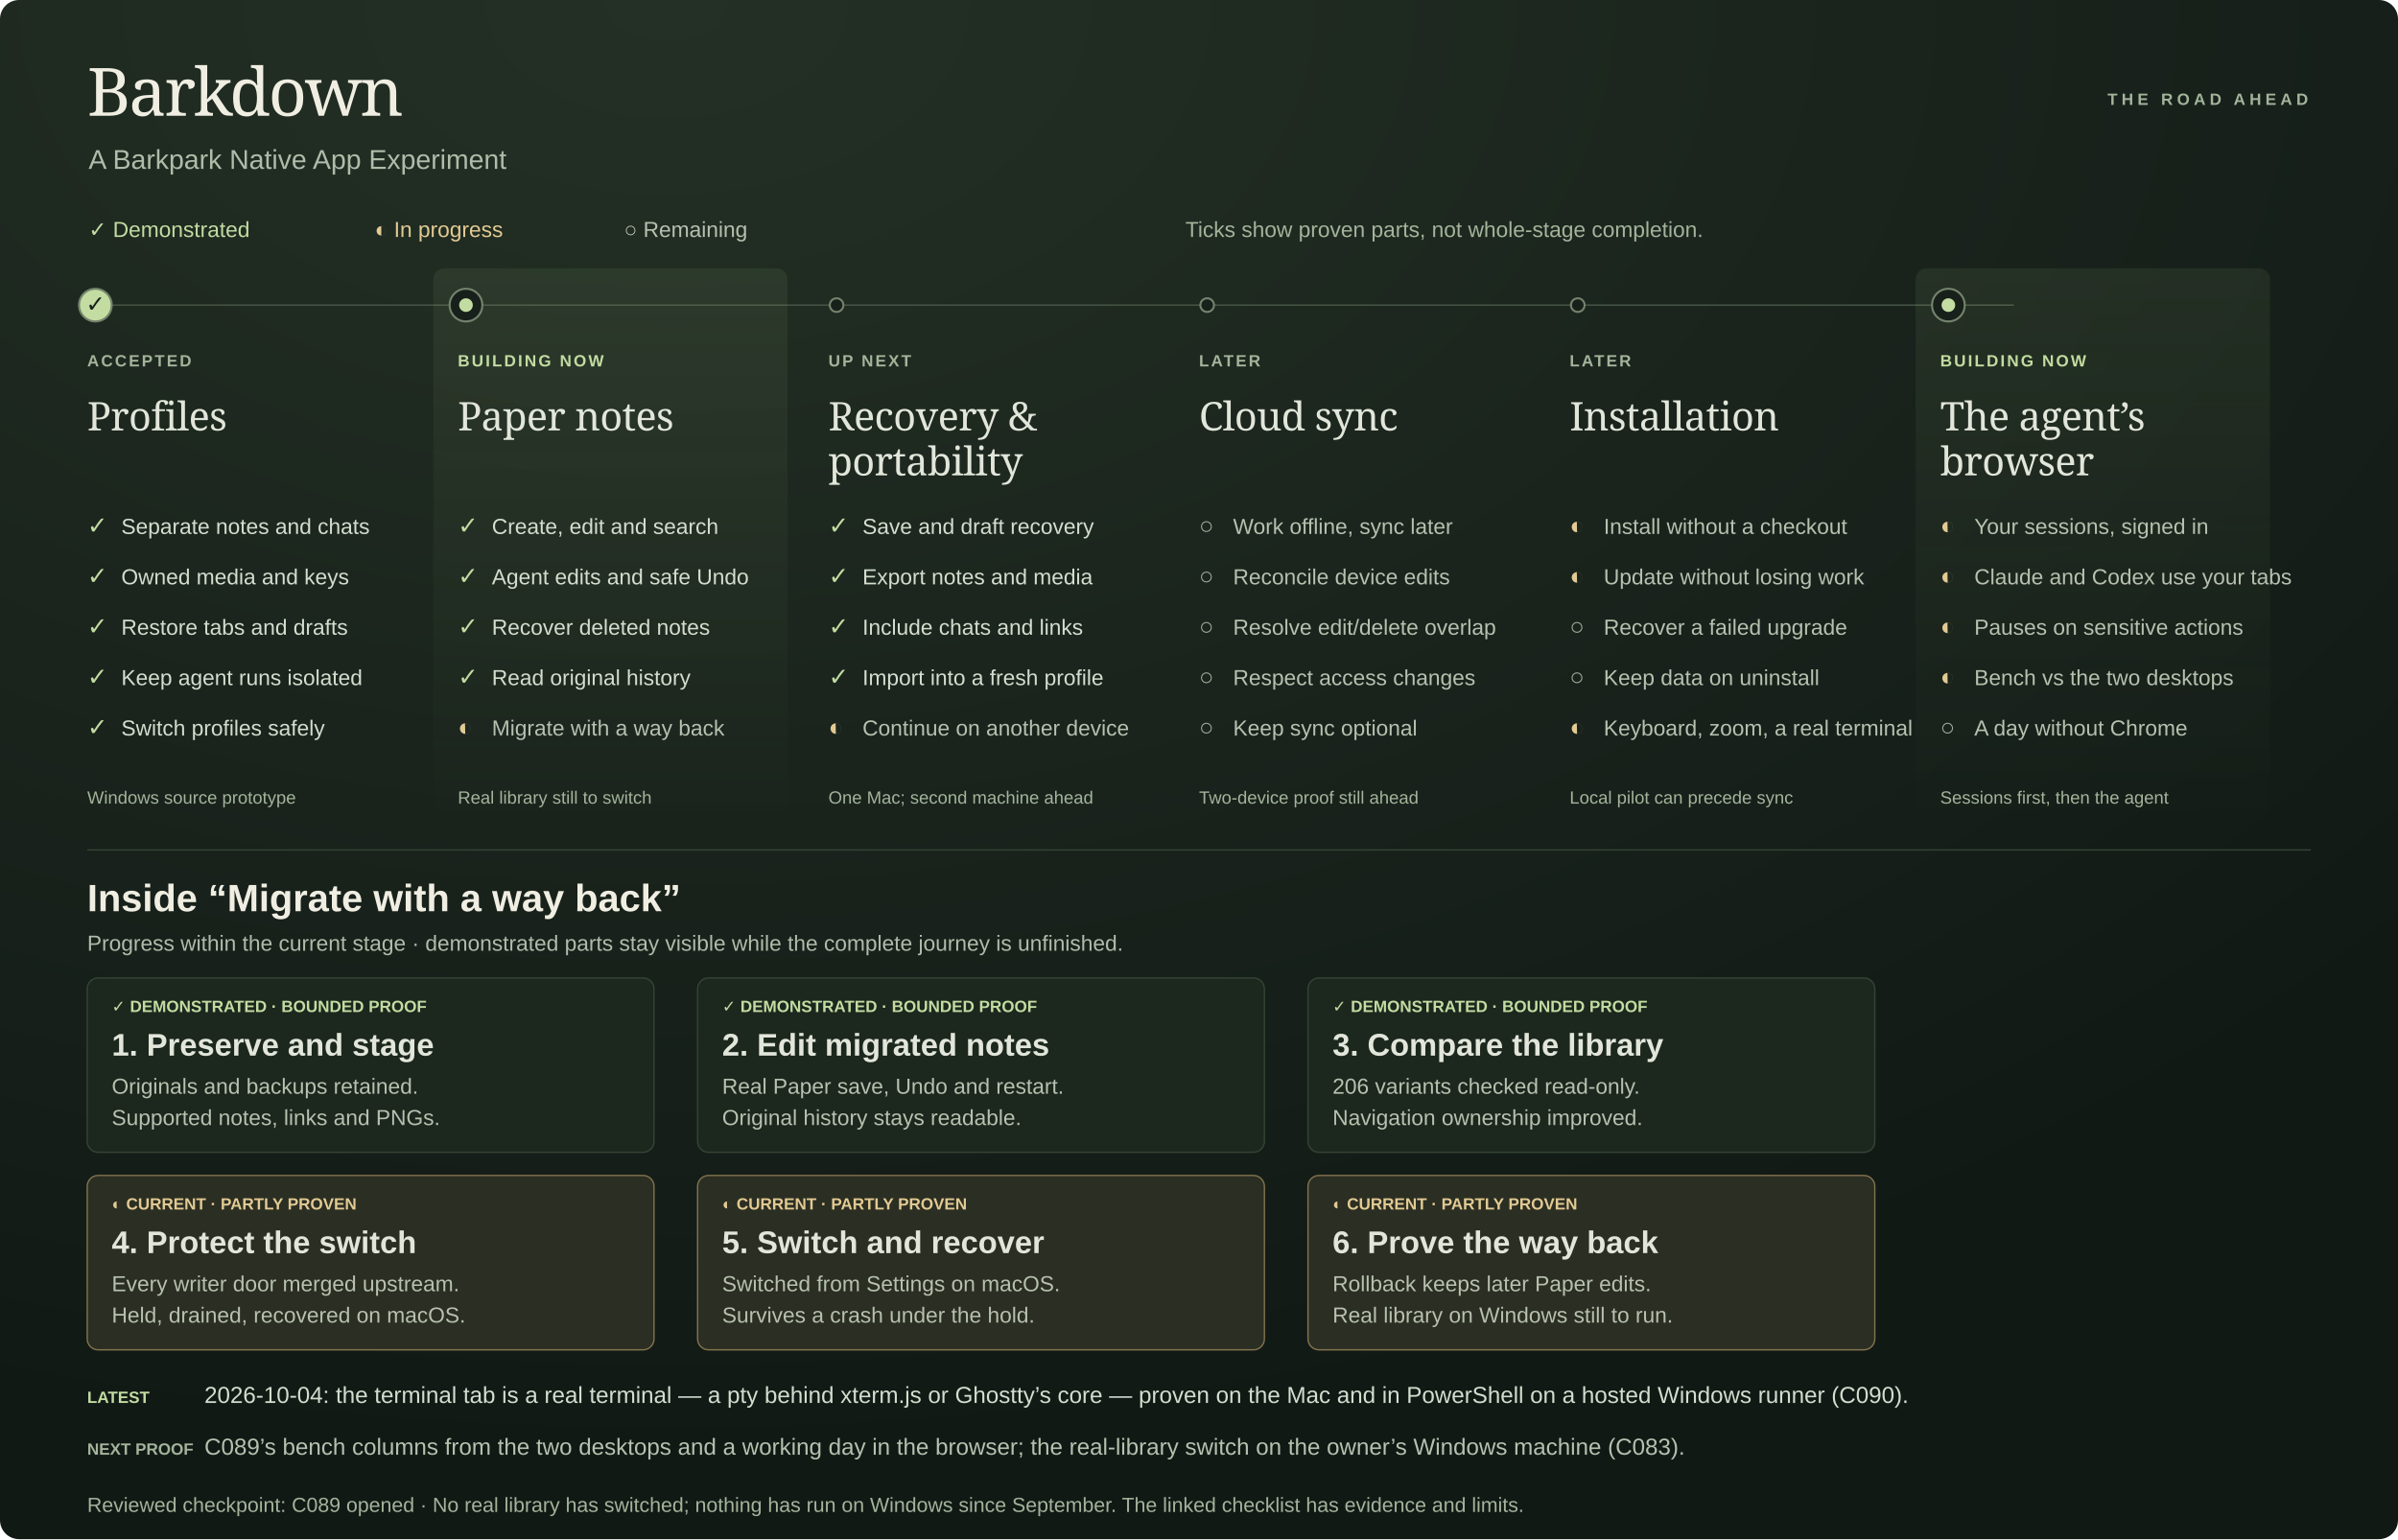
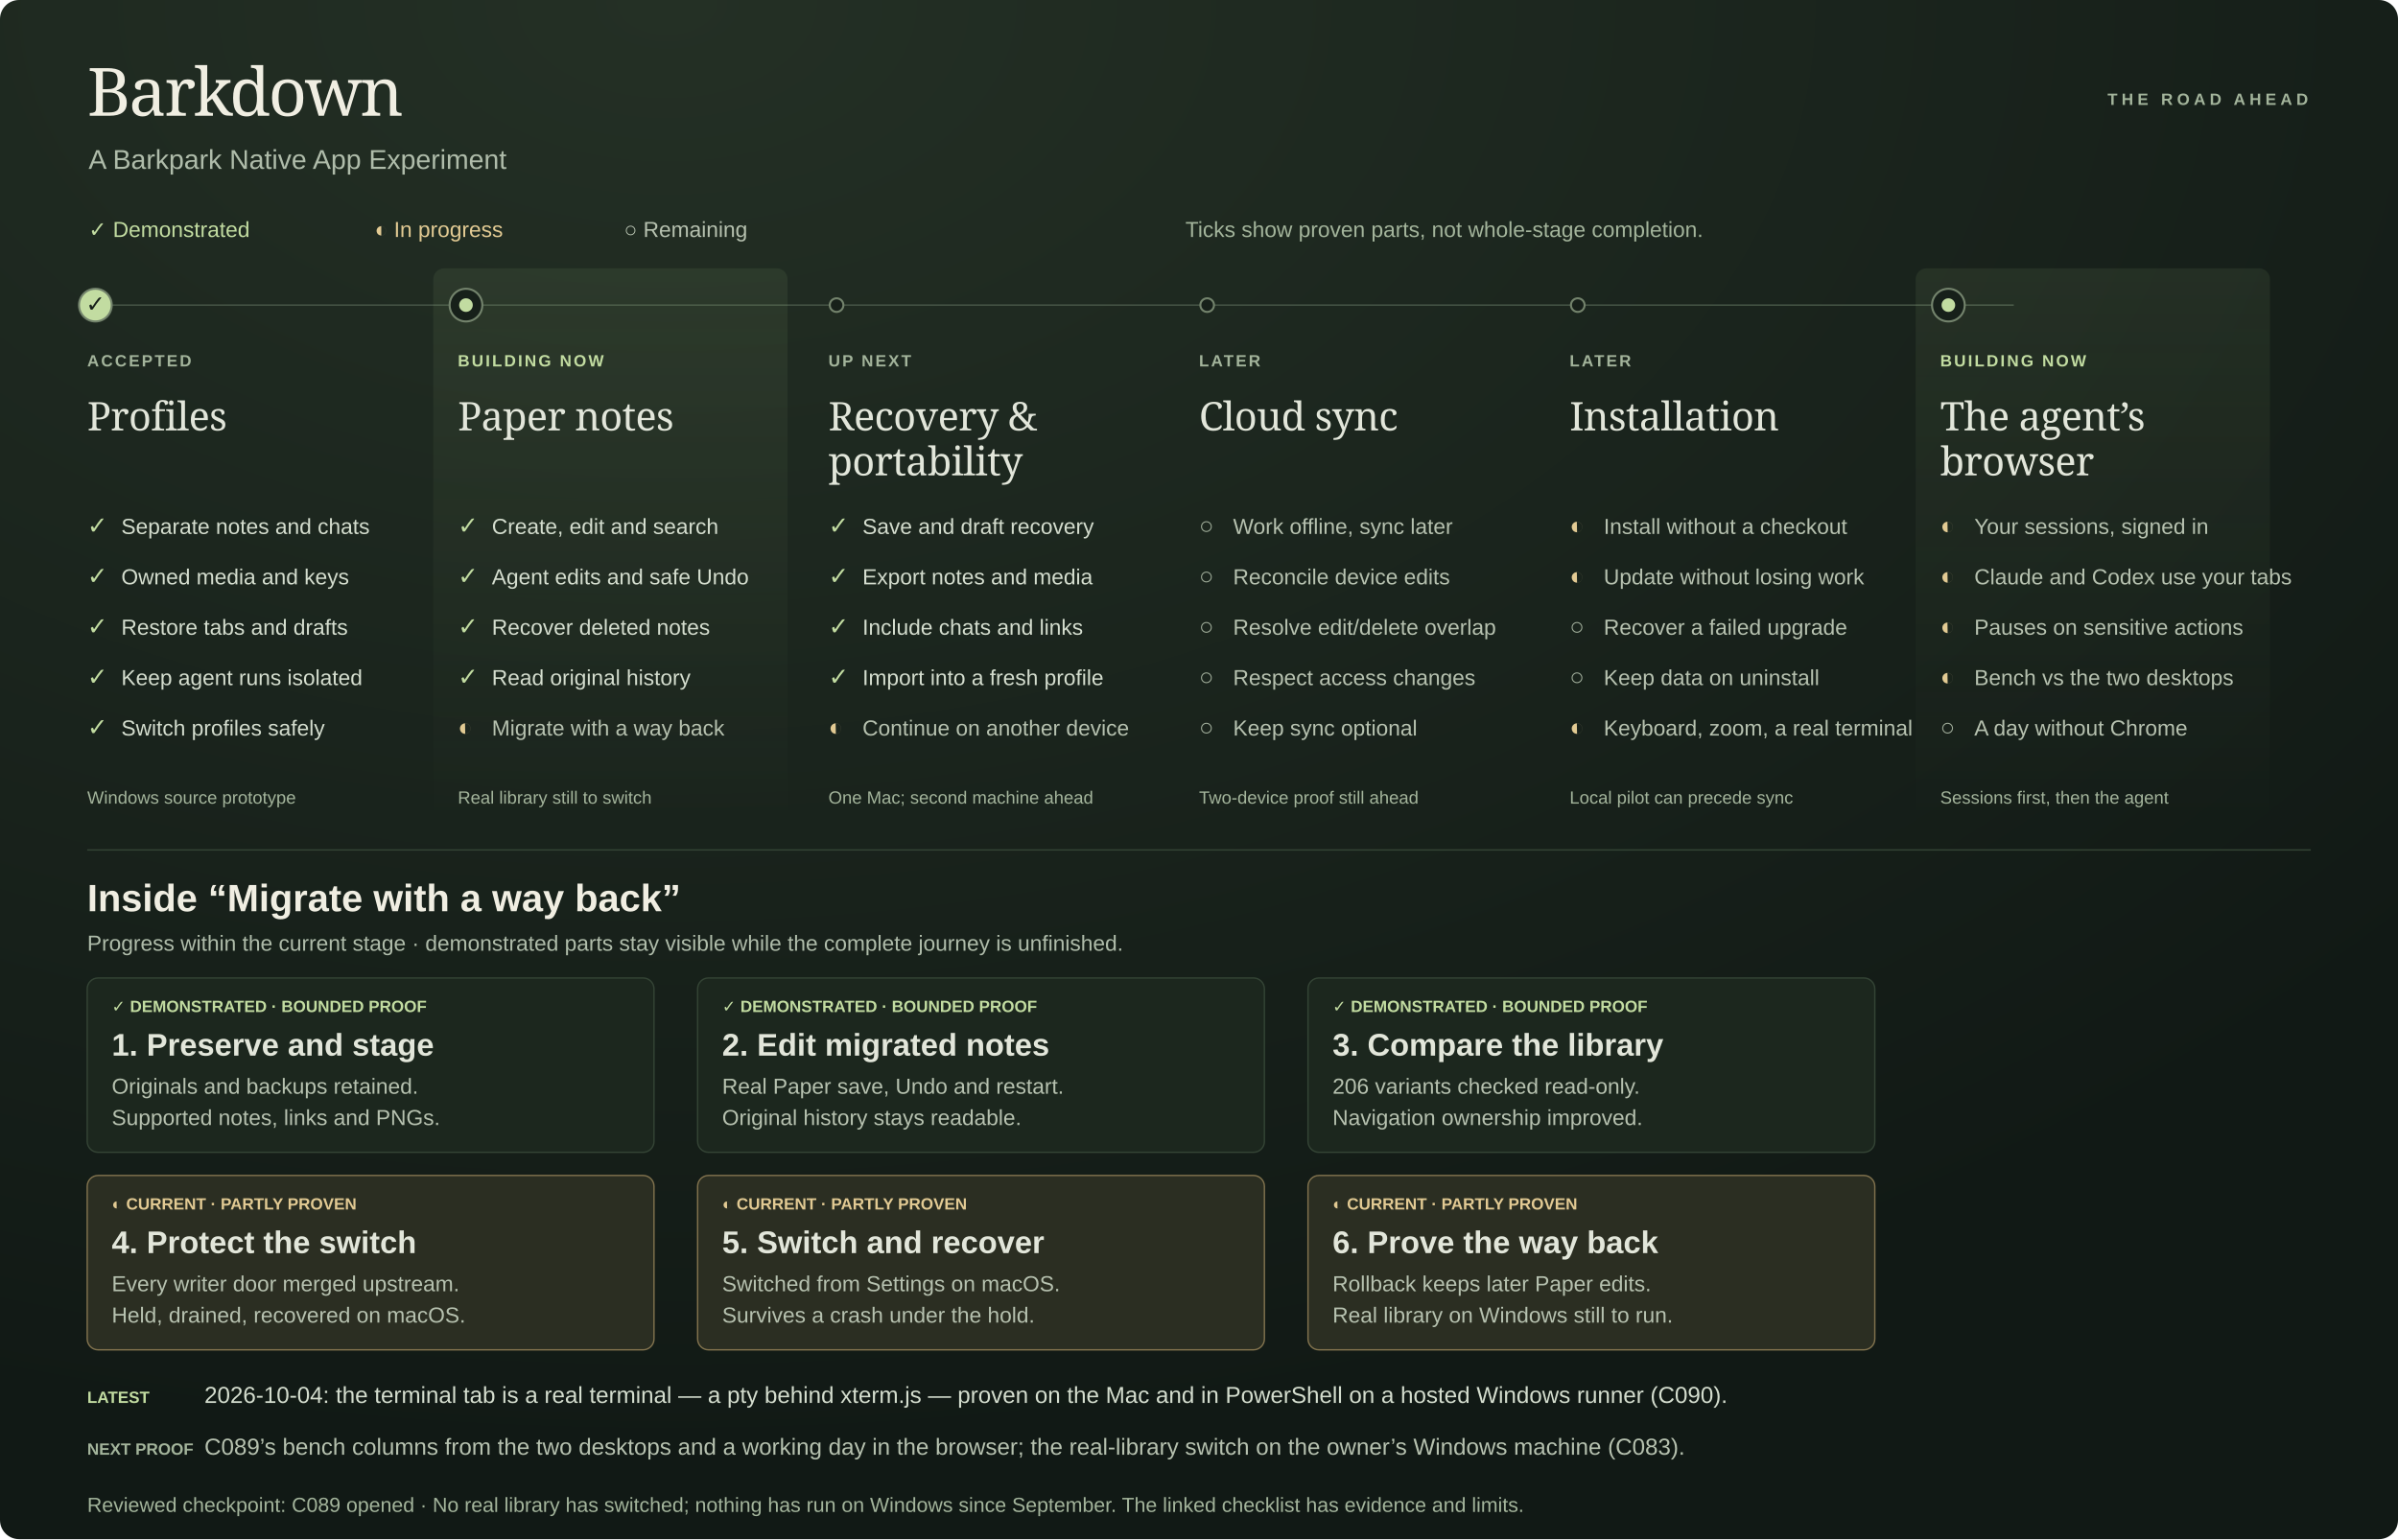
<svg xmlns="http://www.w3.org/2000/svg" width="1760" height="1130" viewBox="0 0 1760 1130" role="img" aria-labelledby="title desc">
  <defs>
    <radialGradient id="background" cx="28%" cy="0%" r="95%">
      <stop stop-color="#243025" />
      <stop offset="1" stop-color="#111915" />
    </radialGradient>
    <linearGradient id="focus" x2="0" y2="1">
      <stop stop-color="#a9c787" stop-opacity=".09" />
      <stop offset="1" stop-color="#a9c787" stop-opacity="0" />
    </linearGradient>
  </defs>
  <g font-family="Segoe UI, Arial, sans-serif">
    <rect width="1760" height="1130" rx="14" fill="url(#background)" />
    <text x="64" y="85" font-family="Georgia, serif" font-size="49" letter-spacing="-1.5" fill="#f0eee2">Barkdown</text>
    <text x="65" y="124" font-size="20" fill="#afbcaa" font-weight="400">A Barkpark Native App Experiment</text>
    <text x="1694" y="77" text-anchor="end" font-size="12" font-weight="600" letter-spacing="3" fill="#a3b49b">THE ROAD AHEAD</text>
    <text x="65" y="174" font-size="16" fill="#c2dca1" font-weight="400">✓  Demonstrated</text>
    <text x="275" y="174" font-size="16" fill="#e2ca93" font-weight="400">◐  In progress</text>
    <text x="458" y="174" font-size="16" fill="#b6c1af" font-weight="400">○  Remaining</text>
    <text x="870" y="174" font-size="16" fill="#a3b49b" font-weight="400">Ticks show proven parts, not whole-stage completion.</text>
    <path d="M70 224H1478" stroke="#475747" stroke-width="1" />
    <g data-phase="P1">
      <circle cx="70" cy="224" r="12" fill="#c2dca1" stroke="#73836c" stroke-width="1.5" />
      <text x="63" y="229" font-size="17" fill="#17201a" font-weight="600">✓</text>
      <text x="64" y="269" font-size="12" letter-spacing="1.5" font-weight="600" fill="#a3b49b">ACCEPTED</text>
      <text x="64" y="316" dy="0" font-family="Georgia, serif" font-size="29" letter-spacing="-.4" fill="#e2e6da">Profiles</text>
      <text x="64" y="392" font-size="18" fill="#c2dca1" font-weight="600">✓</text>
      <text x="89" y="392" font-size="16" fill="#d4ddce" font-weight="400">Separate notes and chats</text>
      <text x="64" y="429" font-size="18" fill="#c2dca1" font-weight="600">✓</text>
      <text x="89" y="429" font-size="16" fill="#d4ddce" font-weight="400">Owned media and keys</text>
      <text x="64" y="466" font-size="18" fill="#c2dca1" font-weight="600">✓</text>
      <text x="89" y="466" font-size="16" fill="#d4ddce" font-weight="400">Restore tabs and drafts</text>
      <text x="64" y="503" font-size="18" fill="#c2dca1" font-weight="600">✓</text>
      <text x="89" y="503" font-size="16" fill="#d4ddce" font-weight="400">Keep agent runs isolated</text>
      <text x="64" y="540" font-size="18" fill="#c2dca1" font-weight="600">✓</text>
      <text x="89" y="540" font-size="16" fill="#d4ddce" font-weight="400">Switch profiles safely</text>
      <text x="64" y="590" font-size="13" fill="#a3b49b" font-weight="400">Windows source prototype</text>
    </g>
    <g data-phase="P2">
      <rect x="318" y="197" width="260" height="410" rx="8" fill="url(#focus)" />
      <circle cx="342" cy="224" r="12" fill="#17201a" stroke="#73836c" stroke-width="1.5" />
      <circle cx="342" cy="224" r="5" fill="#c2dca1" />
      <text x="336" y="269" font-size="12" letter-spacing="1.5" font-weight="600" fill="#c2dca1">BUILDING NOW</text>
      <text x="336" y="316" dy="0" font-family="Georgia, serif" font-size="29" letter-spacing="-.4" fill="#e2e6da">Paper notes</text>
      <text x="336" y="392" font-size="18" fill="#c2dca1" font-weight="600">✓</text>
      <text x="361" y="392" font-size="16" fill="#d4ddce" font-weight="400">Create, edit and search</text>
      <text x="336" y="429" font-size="18" fill="#c2dca1" font-weight="600">✓</text>
      <text x="361" y="429" font-size="16" fill="#d4ddce" font-weight="400">Agent edits and safe Undo</text>
      <text x="336" y="466" font-size="18" fill="#c2dca1" font-weight="600">✓</text>
      <text x="361" y="466" font-size="16" fill="#d4ddce" font-weight="400">Recover deleted notes</text>
      <text x="336" y="503" font-size="18" fill="#c2dca1" font-weight="600">✓</text>
      <text x="361" y="503" font-size="16" fill="#d4ddce" font-weight="400">Read original history</text>
      <text x="336" y="540" font-size="18" fill="#e2ca93" font-weight="600">◐</text>
      <text x="361" y="540" font-size="16" fill="#b6c1af" font-weight="400">Migrate with a way back</text>
      <text x="336" y="590" font-size="13" fill="#a3b49b" font-weight="400">Real library still to switch</text>
    </g>
    <g data-phase="P3">
      <circle cx="614" cy="224" r="5" fill="#17201a" stroke="#73836c" stroke-width="1.5" />
      <text x="608" y="269" font-size="12" letter-spacing="1.5" font-weight="600" fill="#a3b49b">UP NEXT</text>
      <text x="608" y="316" dy="0" font-family="Georgia, serif" font-size="29" letter-spacing="-.4" fill="#e2e6da">Recovery &amp;</text>
      <text x="608" y="316" dy="33" font-family="Georgia, serif" font-size="29" letter-spacing="-.4" fill="#e2e6da">portability</text>
      <text x="608" y="392" font-size="18" fill="#c2dca1" font-weight="600">✓</text>
      <text x="633" y="392" font-size="16" fill="#d4ddce" font-weight="400">Save and draft recovery</text>
      <text x="608" y="429" font-size="18" fill="#c2dca1" font-weight="600">✓</text>
      <text x="633" y="429" font-size="16" fill="#d4ddce" font-weight="400">Export notes and media</text>
      <text x="608" y="466" font-size="18" fill="#c2dca1" font-weight="600">✓</text>
      <text x="633" y="466" font-size="16" fill="#d4ddce" font-weight="400">Include chats and links</text>
      <text x="608" y="503" font-size="18" fill="#c2dca1" font-weight="600">✓</text>
      <text x="633" y="503" font-size="16" fill="#d4ddce" font-weight="400">Import into a fresh profile</text>
      <text x="608" y="540" font-size="18" fill="#e2ca93" font-weight="600">◐</text>
      <text x="633" y="540" font-size="16" fill="#b6c1af" font-weight="400">Continue on another device</text>
      <text x="608" y="590" font-size="13" fill="#a3b49b" font-weight="400">One Mac; second machine ahead</text>
    </g>
    <g data-phase="P4">
      <circle cx="886" cy="224" r="5" fill="#17201a" stroke="#73836c" stroke-width="1.5" />
      <text x="880" y="269" font-size="12" letter-spacing="1.5" font-weight="600" fill="#a3b49b">LATER</text>
      <text x="880" y="316" dy="0" font-family="Georgia, serif" font-size="29" letter-spacing="-.4" fill="#e2e6da">Cloud sync</text>
      <text x="880" y="392" font-size="18" fill="#9fac99" font-weight="600">○</text>
      <text x="905" y="392" font-size="16" fill="#b6c1af" font-weight="400">Work offline, sync later</text>
      <text x="880" y="429" font-size="18" fill="#9fac99" font-weight="600">○</text>
      <text x="905" y="429" font-size="16" fill="#b6c1af" font-weight="400">Reconcile device edits</text>
      <text x="880" y="466" font-size="18" fill="#9fac99" font-weight="600">○</text>
      <text x="905" y="466" font-size="16" fill="#b6c1af" font-weight="400">Resolve edit/delete overlap</text>
      <text x="880" y="503" font-size="18" fill="#9fac99" font-weight="600">○</text>
      <text x="905" y="503" font-size="16" fill="#b6c1af" font-weight="400">Respect access changes</text>
      <text x="880" y="540" font-size="18" fill="#9fac99" font-weight="600">○</text>
      <text x="905" y="540" font-size="16" fill="#b6c1af" font-weight="400">Keep sync optional</text>
      <text x="880" y="590" font-size="13" fill="#a3b49b" font-weight="400">Two-device proof still ahead</text>
    </g>
    <g data-phase="P5">
      <circle cx="1158" cy="224" r="5" fill="#17201a" stroke="#73836c" stroke-width="1.5" />
      <text x="1152" y="269" font-size="12" letter-spacing="1.5" font-weight="600" fill="#a3b49b">LATER</text>
      <text x="1152" y="316" dy="0" font-family="Georgia, serif" font-size="29" letter-spacing="-.4" fill="#e2e6da">Installation</text>
      <text x="1152" y="392" font-size="18" fill="#e2ca93" font-weight="600">◐</text>
      <text x="1177" y="392" font-size="16" fill="#b6c1af" font-weight="400">Install without a checkout</text>
      <text x="1152" y="429" font-size="18" fill="#e2ca93" font-weight="600">◐</text>
      <text x="1177" y="429" font-size="16" fill="#b6c1af" font-weight="400">Update without losing work</text>
      <text x="1152" y="466" font-size="18" fill="#9fac99" font-weight="600">○</text>
      <text x="1177" y="466" font-size="16" fill="#b6c1af" font-weight="400">Recover a failed upgrade</text>
      <text x="1152" y="503" font-size="18" fill="#9fac99" font-weight="600">○</text>
      <text x="1177" y="503" font-size="16" fill="#b6c1af" font-weight="400">Keep data on uninstall</text>
      <text x="1152" y="540" font-size="18" fill="#e2ca93" font-weight="600">◐</text>
      <text x="1177" y="540" font-size="16" fill="#b6c1af" font-weight="400">Keyboard, zoom, a real terminal</text>
      <text x="1152" y="590" font-size="13" fill="#a3b49b" font-weight="400">Local pilot can precede sync</text>
    </g>
    <g data-phase="P6">
      <rect x="1406" y="197" width="260" height="410" rx="8" fill="url(#focus)" />
      <circle cx="1430" cy="224" r="12" fill="#17201a" stroke="#73836c" stroke-width="1.5" />
      <circle cx="1430" cy="224" r="5" fill="#c2dca1" />
      <text x="1424" y="269" font-size="12" letter-spacing="1.5" font-weight="600" fill="#c2dca1">BUILDING NOW</text>
      <text x="1424" y="316" dy="0" font-family="Georgia, serif" font-size="29" letter-spacing="-.4" fill="#e2e6da">The agent’s</text>
      <text x="1424" y="316" dy="33" font-family="Georgia, serif" font-size="29" letter-spacing="-.4" fill="#e2e6da">browser</text>
      <text x="1424" y="392" font-size="18" fill="#e2ca93" font-weight="600">◐</text>
      <text x="1449" y="392" font-size="16" fill="#b6c1af" font-weight="400">Your sessions, signed in</text>
      <text x="1424" y="429" font-size="18" fill="#e2ca93" font-weight="600">◐</text>
      <text x="1449" y="429" font-size="16" fill="#b6c1af" font-weight="400">Claude and Codex use your tabs</text>
      <text x="1424" y="466" font-size="18" fill="#e2ca93" font-weight="600">◐</text>
      <text x="1449" y="466" font-size="16" fill="#b6c1af" font-weight="400">Pauses on sensitive actions</text>
      <text x="1424" y="503" font-size="18" fill="#e2ca93" font-weight="600">◐</text>
      <text x="1449" y="503" font-size="16" fill="#b6c1af" font-weight="400">Bench vs the two desktops</text>
      <text x="1424" y="540" font-size="18" fill="#9fac99" font-weight="600">○</text>
      <text x="1449" y="540" font-size="16" fill="#b6c1af" font-weight="400">A day without Chrome</text>
      <text x="1424" y="590" font-size="13" fill="#a3b49b" font-weight="400">Sessions first, then the agent</text>
    </g>
    <path d="M64 624H1696" stroke="#344435" />
    <text x="64" y="669" font-size="28" fill="#f0eee2" font-weight="600">Inside “Migrate with a way back”</text>
    <text x="64" y="698" font-size="16" fill="#afbcaa" font-weight="400">Progress within the current stage · demonstrated parts stay visible while the complete journey is unfinished.</text>
    <g data-migration-step="1">
      <rect x="64" y="718" width="416" height="128" rx="8" fill="#1c271e" stroke="#344435" />
      <text x="82" y="743" font-size="12" fill="#c2dca1" font-weight="600">✓  DEMONSTRATED · BOUNDED PROOF</text>
      <text x="82" y="775" font-size="23" fill="#e2e6da" font-weight="600">1. Preserve and stage</text>
      <text x="82" y="803" font-size="16" fill="#b6c1af" font-weight="400">Originals and backups retained.</text>
      <text x="82" y="826" font-size="16" fill="#b6c1af" font-weight="400">Supported notes, links and PNGs.</text>
    </g>
    <g data-migration-step="2">
      <rect x="512" y="718" width="416" height="128" rx="8" fill="#1c271e" stroke="#344435" />
      <text x="530" y="743" font-size="12" fill="#c2dca1" font-weight="600">✓  DEMONSTRATED · BOUNDED PROOF</text>
      <text x="530" y="775" font-size="23" fill="#e2e6da" font-weight="600">2. Edit migrated notes</text>
      <text x="530" y="803" font-size="16" fill="#b6c1af" font-weight="400">Real Paper save, Undo and restart.</text>
      <text x="530" y="826" font-size="16" fill="#b6c1af" font-weight="400">Original history stays readable.</text>
    </g>
    <g data-migration-step="3">
      <rect x="960" y="718" width="416" height="128" rx="8" fill="#1c271e" stroke="#344435" />
      <text x="978" y="743" font-size="12" fill="#c2dca1" font-weight="600">✓  DEMONSTRATED · BOUNDED PROOF</text>
      <text x="978" y="775" font-size="23" fill="#e2e6da" font-weight="600">3. Compare the library</text>
      <text x="978" y="803" font-size="16" fill="#b6c1af" font-weight="400">206 variants checked read-only.</text>
      <text x="978" y="826" font-size="16" fill="#b6c1af" font-weight="400">Navigation ownership improved.</text>
    </g>
    <g data-migration-step="4">
      <rect x="64" y="863" width="416" height="128" rx="8" fill="#2b2e22" stroke="#82734e" />
      <text x="82" y="888" font-size="12" fill="#e2ca93" font-weight="600">◐  CURRENT · PARTLY PROVEN</text>
      <text x="82" y="920" font-size="23" fill="#e2e6da" font-weight="600">4. Protect the switch</text>
      <text x="82" y="948" font-size="16" fill="#b6c1af" font-weight="400">Every writer door merged upstream.</text>
      <text x="82" y="971" font-size="16" fill="#b6c1af" font-weight="400">Held, drained, recovered on macOS.</text>
    </g>
    <g data-migration-step="5">
      <rect x="512" y="863" width="416" height="128" rx="8" fill="#2b2e22" stroke="#82734e" />
      <text x="530" y="888" font-size="12" fill="#e2ca93" font-weight="600">◐  CURRENT · PARTLY PROVEN</text>
      <text x="530" y="920" font-size="23" fill="#e2e6da" font-weight="600">5. Switch and recover</text>
      <text x="530" y="948" font-size="16" fill="#b6c1af" font-weight="400">Switched from Settings on macOS.</text>
      <text x="530" y="971" font-size="16" fill="#b6c1af" font-weight="400">Survives a crash under the hold.</text>
    </g>
    <g data-migration-step="6">
      <rect x="960" y="863" width="416" height="128" rx="8" fill="#2b2e22" stroke="#82734e" />
      <text x="978" y="888" font-size="12" fill="#e2ca93" font-weight="600">◐  CURRENT · PARTLY PROVEN</text>
      <text x="978" y="920" font-size="23" fill="#e2e6da" font-weight="600">6. Prove the way back</text>
      <text x="978" y="948" font-size="16" fill="#b6c1af" font-weight="400">Rollback keeps later Paper edits.</text>
      <text x="978" y="971" font-size="16" fill="#b6c1af" font-weight="400">Real library on Windows still to run.</text>
    </g>
    <text x="64" y="1030" font-size="12" fill="#c2dca1" font-weight="600">LATEST</text>
-     <text x="150" y="1030" font-size="17" fill="#d4ddce" font-weight="400">2026-10-04: the terminal tab is a real terminal — a pty behind xterm.js or Ghostty’s core — proven on the Mac and in PowerShell on a hosted Windows runner (C090).</text>
+     <text x="150" y="1030" font-size="17" fill="#d4ddce" font-weight="400">2026-10-04: the terminal tab is a real terminal — a pty behind xterm.js — proven on the Mac and in PowerShell on a hosted Windows runner (C090).</text>
    <text x="64" y="1068" font-size="12" fill="#a3b49b" font-weight="600">NEXT PROOF</text>
    <text x="150" y="1068" font-size="17" fill="#b6c1af" font-weight="400">C089’s bench columns from the two desktops and a working day in the browser; the real-library switch on the owner’s Windows machine (C083).</text>
    <text x="64" y="1110" font-size="15" fill="#a3b49b" font-weight="400">Reviewed checkpoint: C089 opened · No real library has switched; nothing has run on Windows since September. The linked checklist has evidence and limits.</text>
  </g>
</svg>
